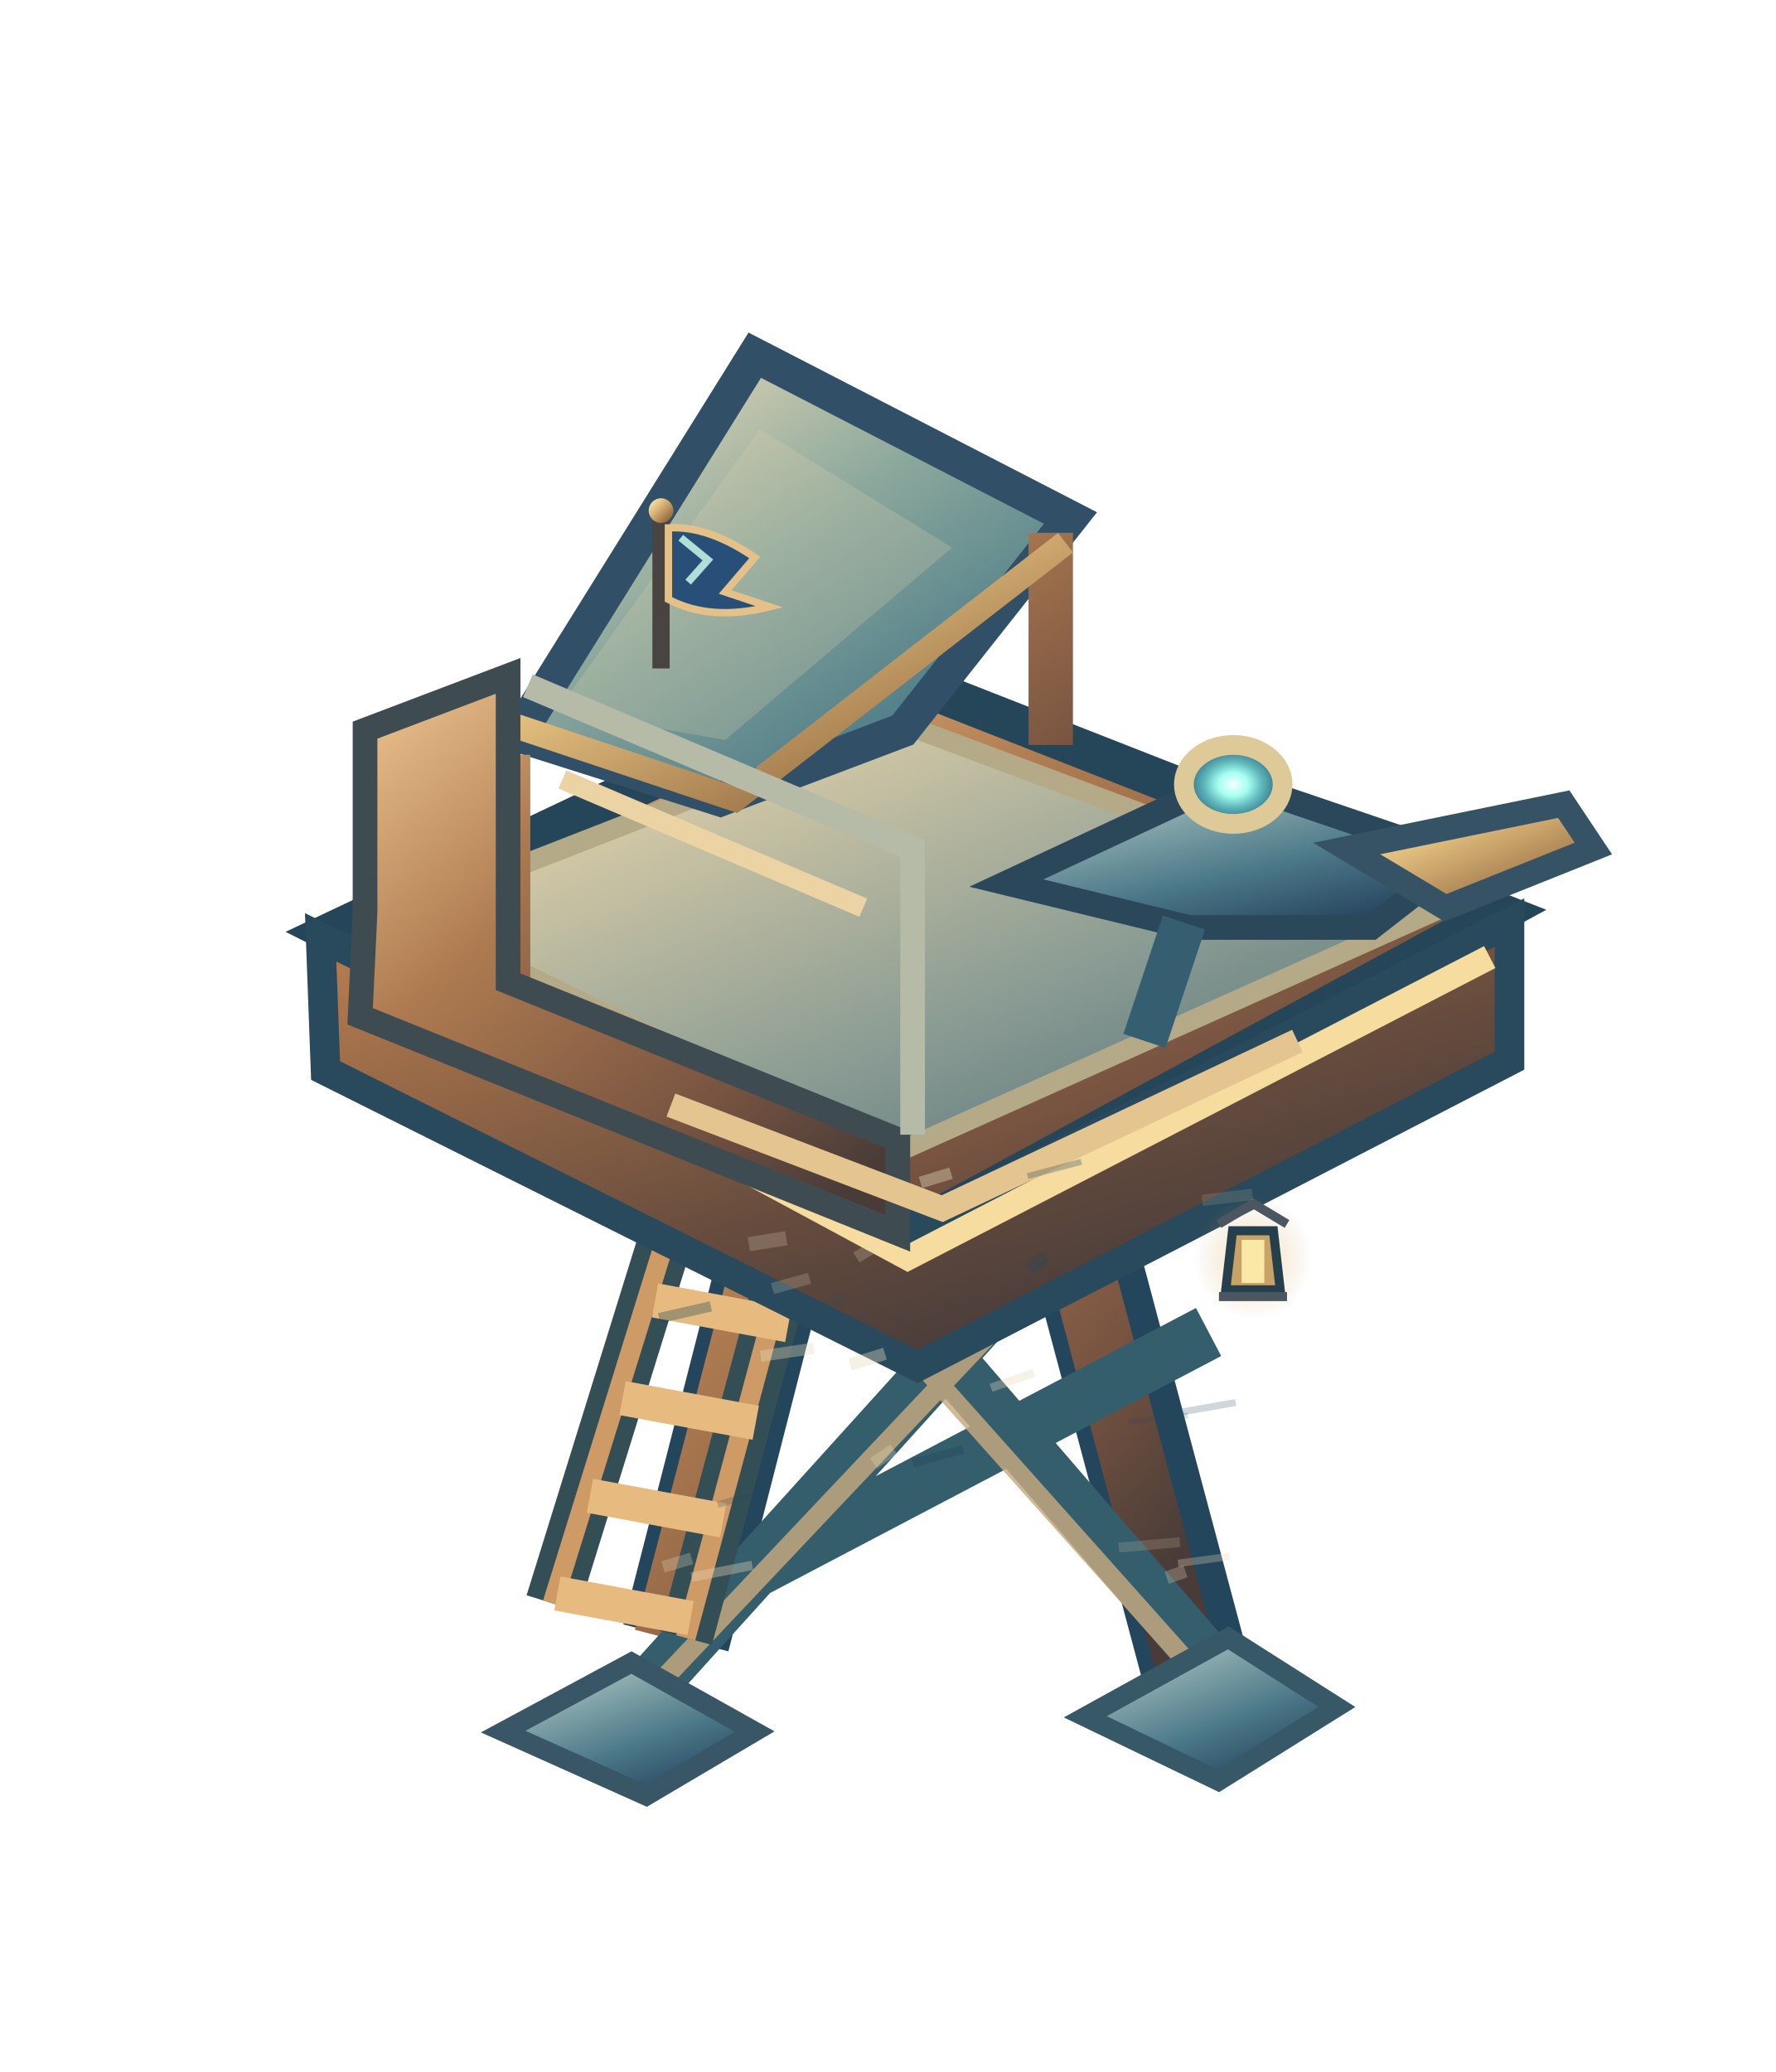
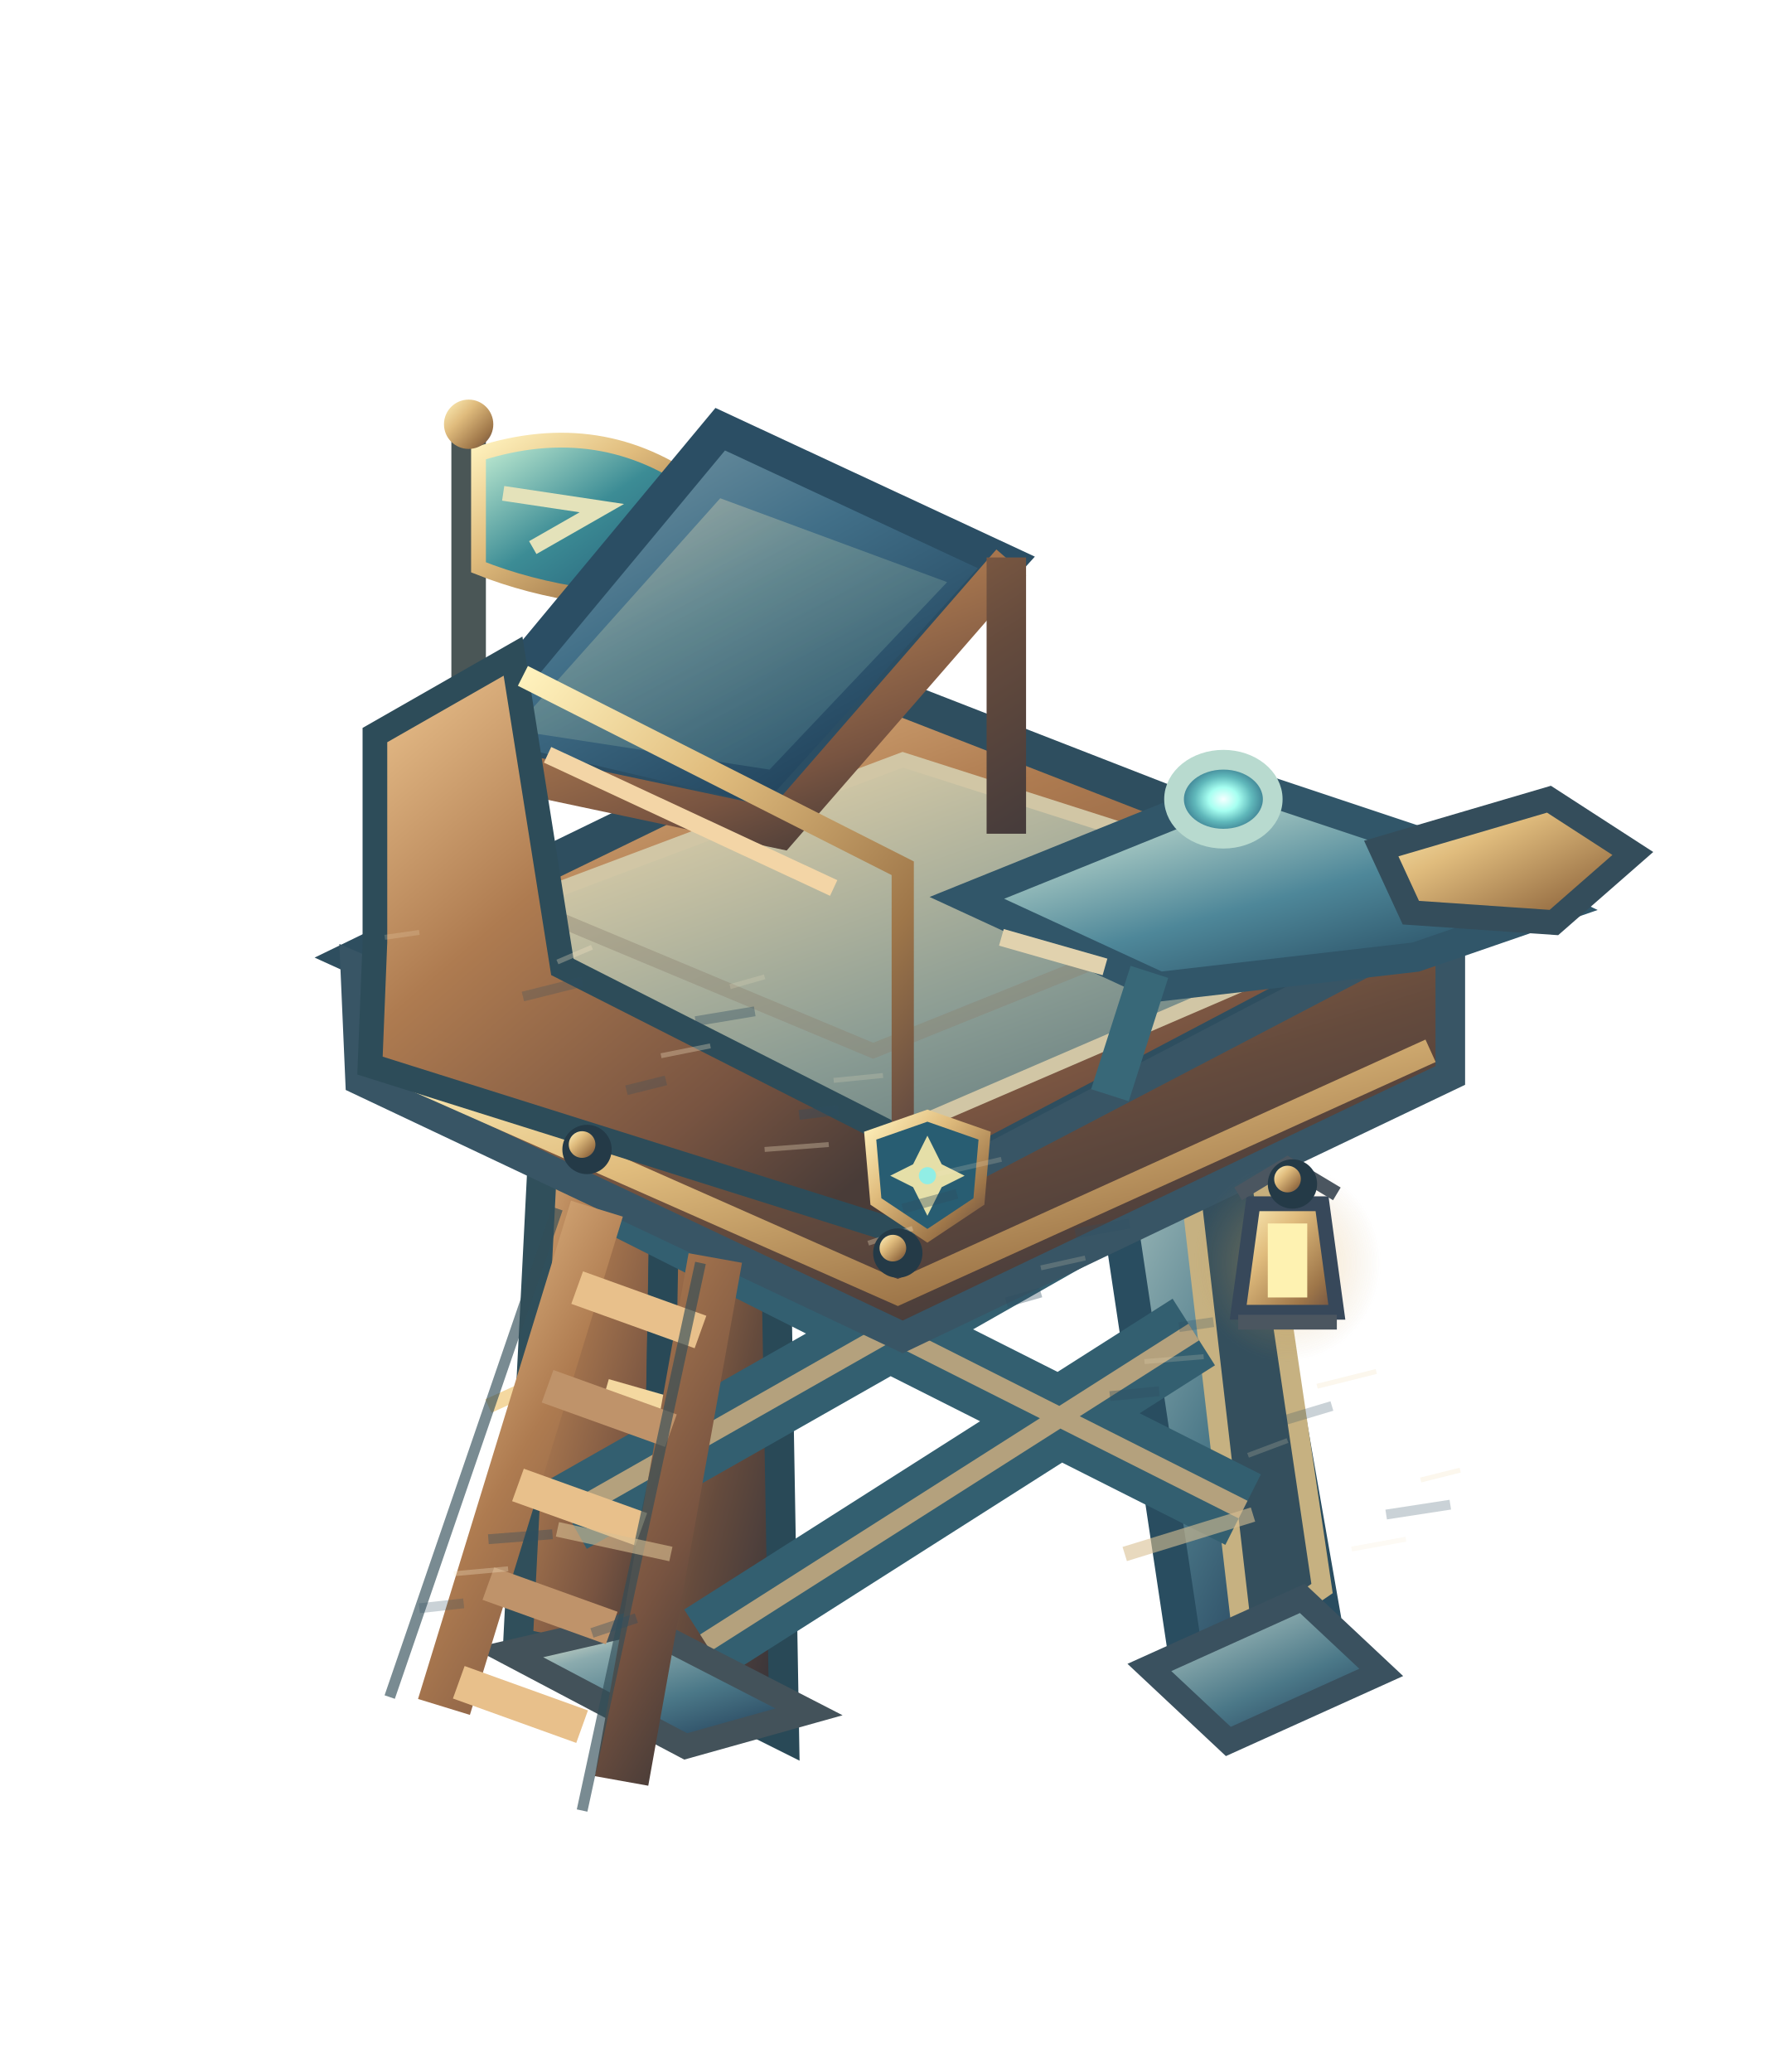
- <svg xmlns="http://www.w3.org/2000/svg" width="360" height="420" viewBox="0 0 360 420" role="img" aria-label="sniper 1 back layer">
+ <svg xmlns="http://www.w3.org/2000/svg" width="360" height="420" viewBox="0 0 360 420" role="img" aria-label="Vigía T06 1 back">
  <defs>
    <linearGradient id="mStone" x1="0" y1="0" x2=".95" y2="1">
      <stop stop-color="#fff2cb" />
      <stop offset=".22" stop-color="#d4c9a6" />
      <stop offset=".64" stop-color="#899b93" />
      <stop offset="1" stop-color="#526d74" />
    </linearGradient>
    <linearGradient id="sideStone" x1="0" y1="0" x2=".92" y2="1">
      <stop stop-color="#9fa89d" />
      <stop offset=".55" stop-color="#627c7f" />
      <stop offset="1" stop-color="#284d60" />
    </linearGradient>
    <linearGradient id="iron" x1=".2" y1="0" x2=".9" y2="1">
      <stop stop-color="#e8e8d1" />
      <stop offset=".22" stop-color="#8babae" />
      <stop offset=".57" stop-color="#4b7888" />
      <stop offset=".89" stop-color="#294861" />
      <stop offset="1" stop-color="#172f4e" />
    </linearGradient>
    <linearGradient id="wood" x1="0" y1="0" x2=".8" y2="1">
      <stop stop-color="#f0c892" />
      <stop offset=".4" stop-color="#ae7b50" />
      <stop offset=".78" stop-color="#785441" />
      <stop offset="1" stop-color="#493c38" />
    </linearGradient>
    <linearGradient id="woodShade" x1="0" y1="0" x2=".8" y2="1">
      <stop stop-color="#bd8050" />
      <stop offset=".6" stop-color="#654b3d" />
      <stop offset="1" stop-color="#39353a" />
    </linearGradient>
    <linearGradient id="roof" x1="0" y1="0" x2=".8" y2="1">
      <stop stop-color="#aec3b8" />
      <stop offset=".2" stop-color="#698d9d" />
      <stop offset=".47" stop-color="#416f88" />
      <stop offset=".84" stop-color="#244760" />
      <stop offset="1" stop-color="#152f52" />
    </linearGradient>
    <linearGradient id="canvas" x1=".2" y1="0" x2="1" y2="1">
      <stop stop-color="#e6d8b6" />
      <stop offset=".38" stop-color="#8da99d" />
      <stop offset=".86" stop-color="#3d7183" />
      <stop offset="1" stop-color="#2c4b65" />
    </linearGradient>
    <linearGradient id="brass" x1="0" y1="0" x2="1" y2="1">
      <stop stop-color="#fff2bd" />
      <stop offset=".36" stop-color="#e0bc7d" />
      <stop offset=".77" stop-color="#9e7649" />
      <stop offset="1" stop-color="#664c41" />
    </linearGradient>
    <radialGradient id="optic">
      <stop stop-color="#f5ffff" />
      <stop offset=".3" stop-color="#a6fff1" />
      <stop offset=".58" stop-color="#60b8bb" />
      <stop offset="1" stop-color="#285d79" />
    </radialGradient>
    <radialGradient id="light">
      <stop stop-color="#ffeabb" stop-opacity=".85" />
      <stop offset=".5" stop-color="#e1ac55" stop-opacity=".28" />
      <stop offset="1" stop-color="#b48e50" stop-opacity="0" />
    </radialGradient>
    <pattern id="grain" width="20" height="16" patternUnits="userSpaceOnUse">
      <path d="M1 5q7-3 14-2M-2 14q9-2 15-1" fill="none" stroke="#ffe1af" stroke-width="1.1" opacity=".21" />
    </pattern>
    <filter id="soft">
      <feGaussianBlur stdDeviation="5" />
    </filter>
  </defs>
-   <g id="sniper-back">
-     <path d="M137 332 177 176 199 176 242 337" fill="none" stroke="#23465c" stroke-width="22" />
-     <path d="M135 332 176 175M241 339l-43-162" stroke="url(#wood)" stroke-width="13" fill="none" />
-     <path d="M126 348 230 233M252 345 152 229M146 322l99-52" stroke="#355e6c" stroke-width="11" fill="none" />
-     <path d="M131 344 234 235M247 344 148 233" stroke="#c6aa7f" stroke-width="4" opacity=".82" fill="none" />
-     <path d="M102 351l26-14 25 14-22 13Z" fill="url(#iron)" stroke="#385665" stroke-width="4" />
-     <path d="M220 348l29-16 22 14-24 15Z" fill="url(#iron)" stroke="#365867" stroke-width="4" />
-     <g transform="translate(136 305)">
-       <path d="M-24 20 8-83M3 27 32-81" stroke="#344e56" stroke-width="11" fill="none" />
-       <path d="M-24 20 8-83M3 27 32-81" stroke="#ce9b67" stroke-width="4" fill="none" />
-       <path d="M-23.0 18.0l27 5" stroke="#e7bb7f" stroke-width="7" />
-       <path d="M-16.4 -1.8l27 5" stroke="#e7bb7f" stroke-width="7" />
-       <path d="M-9.8 -21.6l27 5" stroke="#e7bb7f" stroke-width="7" />
-       <path d="M-3.2 -41.4l27 5" stroke="#e7bb7f" stroke-width="7" />
-       <path d="M3.4 -61.2l27 5" stroke="#e7bb7f" stroke-width="7" />
-       <path d="M10.0 -81.0l27 5" stroke="#e7bb7f" stroke-width="7" />
+   <defs>
+     <linearGradient id="t06Flag" x1="0" y1="0" x2="1" y2="1">
+       <stop stop-color="#c9f2d6" />
+       <stop offset=".45" stop-color="#3c8c95" />
+       <stop offset="1" stop-color="#205170" />
+     </linearGradient>
+     <linearGradient id="t06Arm" x1="0" y1="0" x2=".8" y2="1">
+       <stop stop-color="#f6e6ba" />
+       <stop offset=".23" stop-color="#b4d2c9" />
+       <stop offset=".6" stop-color="#4e8799" />
+       <stop offset="1" stop-color="#24465c" />
+     </linearGradient>
+     <radialGradient id="t06Glow">
+       <stop stop-color="#ffffff" />
+       <stop offset=".25" stop-color="#b8fff0" />
+       <stop offset=".6" stop-color="#4da9a9" stop-opacity=".8" />
+       <stop offset="1" stop-color="#266e84" stop-opacity="0" />
+     </radialGradient>
+     <pattern id="t06Stone" width="33" height="28" patternUnits="userSpaceOnUse">
+       <path d="M0 0H33M0 28H33M15 0V28" fill="none" stroke="#395463" stroke-width="2.3" opacity=".36" />
+       <path d="M2 5l9-2M19 19l9-1" fill="none" stroke="#fff2cd" stroke-width="2.8" opacity=".17" />
+     </pattern>
+   </defs>
+   <g id="t06-sniper-backstructure" data-owned="T" data-operator-slot="P">
+     <g id="t06-support-structure">
+       <path d="M111 215 135 224 133 339 105 333Z" fill="url(#wood)" stroke="#304f5b" stroke-width="6" />
+       <path d="M135 226 157 236 159 352 133 339Z" fill="url(#woodShade)" stroke="#294957" stroke-width="6" />
+       <path d="M223 220 247 206 268 326 241 340Z" fill="url(#iron)" stroke="#294d60" stroke-width="7" />
+       <path d="M239 221 252 214 268 322 252 333Z" fill="#344f5d" stroke="#c6b181" stroke-width="4" />
+       <path d="M115 307 247 232M252 306 123 241M143 333 242 270" stroke="#335f70" stroke-width="16" fill="none" />
+       <path d="M115 307 247 232M252 306 123 241M143 333 242 270" stroke="#dfb781" stroke-width="4" opacity=".75" fill="none" />
+       <path d="M103 335 139 354 164 347 129 329Z" fill="url(#iron)" stroke="#43525a" stroke-width="5" />
+       <path d="M233 338 264 324 280 339 249 353Z" fill="url(#iron)" stroke="#3a515f" stroke-width="5" />
+       <path d="M99 285 110 280M123 281l14 4" stroke="#f4d8a0" stroke-width="3" />
    </g>
-     <path d="M67 189 179 136 304 185 186 249Z" fill="url(#wood)" stroke="#254558" stroke-width="8" />
-     <path d="M65 190 185 249 306 187V215L186 277 66 217Z" fill="url(#woodShade)" stroke="#294a5c" stroke-width="6" />
-     <path d="M81 185 181 146 288 186 181 234Z" fill="url(#mStone)" stroke="#b4aa87" stroke-width="4" />
-     <path d="M82 200 184 255 302 194" stroke="#f6dc9e" stroke-width="5" fill="none" />
-     <path d="M105 149 153 72 217 105 183 148 146 162Z" fill="url(#canvas)" stroke="#315067" stroke-width="7" />
-     <path d="M113 144 154 87 193 111 147 150" fill="#dbd0ab" opacity=".25" />
-     <path d="M103 153V204M213 108V151" stroke="url(#wood)" stroke-width="9" />
-     <path d="M104 147 149 162 216 110" stroke="url(#brass)" stroke-width="5" fill="none" />
-     <path d="M74 185V148l29-11v62l79 32v19L73 206Z" fill="url(#wood)" stroke="#3e4c52" stroke-width="5" />
-     <path d="M107 139 185 172v58" stroke="#b5bba7" stroke-width="5" fill="none" />
-     <path d="M114 158l61 26" stroke="#ebd3a4" stroke-width="4" />
-     <path d="M204 179 249 158 296 174 278 188 241 188Z" fill="url(#iron)" stroke="#2b485a" stroke-width="5" />
-     <path d="M273 172 317 163 323 172 293 184Z" fill="url(#brass)" stroke="#355364" stroke-width="5" />
-     <ellipse cx="250" cy="159" rx="10" ry="8" fill="url(#optic)" stroke="#ddca98" stroke-width="4" />
-     <path d="M240 187l-8 24" stroke="#355e70" stroke-width="9" />
-     <path d="M136 224 191 245 263 211" fill="none" stroke="#e5c58f" stroke-width="5" />
-     <g transform="translate(134 133) scale(0.5)">
-       <path d="M0 5V-58" stroke="#494341" stroke-width="7" />
-       <path d="M3-52Q19-53 38-40L26-26 44-20Q20-14 3-23Z" fill="#284f78" stroke="#e3c189" stroke-width="3" />
-       <path d="M8-48 19-39 11-30" stroke="#afdfd6" stroke-width="3" fill="none" />
-       <circle cy="-59" r="5" fill="url(#brass)" />
+     <g id="t06-recruit-banner">
+       <path d="M95 164V88" stroke="#4a5656" stroke-width="7" />
+       <path d="M97 92q25-8 45 7l-13 14 16 9q-28 1-48-7Z" fill="url(#t06Flag)" stroke="url(#brass)" stroke-width="3" />
+       <path d="M102 100l20 3-14 8" fill="none" stroke="#e4e2ba" stroke-width="3" />
+       <circle cx="95" cy="86" r="5" fill="url(#brass)" />
    </g>
-     <g transform="translate(254 255) scale(0.46)">
-       <ellipse rx="26" ry="27" fill="url(#light)" opacity=".7" />
-       <path d="M-9-12 9-12 12 14-12 14Z" fill="#c8a365" stroke="#263f4c" stroke-width="4" />
-       <path d="M-5-8H5V11H-5Z" fill="#fff1af" opacity=".88" />
-       <path d="M-15-15 0-24 15-15M-15 17H15" fill="none" stroke="#4a5760" stroke-width="4" />
+     <g id="t06-deck-l1">
+       <path d="M72 194 181 141 294 185 182 244Z" fill="url(#wood)" stroke="#2e4e5f" stroke-width="7" />
+       <path d="M72 196 183 244 294 186V218L183 271 73 219Z" fill="url(#woodShade)" stroke="#385565" stroke-width="6" />
+       <path d="M82 192 183 154 283 186 181 230Z" fill="url(#mStone)" stroke="#d1c6a5" stroke-width="3" />
+       <path d="M78 216 182 262 290 213" stroke="url(#brass)" stroke-width="5" fill="none" />
+       <path d="M110 185 177 213 244 186" stroke="#8c8170" stroke-width="3" opacity=".4" fill="none" />
+       <path d="M92 152 146 87 204 114 156 167Z" fill="url(#roof)" stroke="#2b4e64" stroke-width="7" />
+       <path d="M104 148 146 101 192 118 156 156" fill="url(#canvas)" opacity=".45" />
+       <path d="M92 154 158 168 205 114" fill="none" stroke="url(#wood)" stroke-width="8" />
+       <path d="M93 153V202M204 113V169" stroke="url(#woodShade)" stroke-width="8" />
    </g>
-     <g id="hand-painted-stone-wear">
-       <path d="M200.9 281.3l8.7 -3.0" stroke="#e6d9b8" stroke-width="1.7" opacity="0.33" />
-       <path d="M185.0 296.6l10.3 -2.8" stroke="#23485b" stroke-width="1.8" opacity="0.38" />
-       <path d="M172.3 276.6l7.1 -2.2" stroke="#e6d9b8" stroke-width="2.5" opacity="0.38" />
-       <path d="M239.0 286.3l11.5 -2.0" stroke="#23485b" stroke-width="1.4" opacity="0.22" />
-       <path d="M186.6 239.7l6.2 -1.9" stroke="#e6d9b8" stroke-width="2.4" opacity="0.40" />
-       <path d="M154.2 274.9l10.8 -1.6" stroke="#e6d9b8" stroke-width="2.3" opacity="0.35" />
-       <path d="M145.5 305.0l6.1 -1.8" stroke="#23485b" stroke-width="1.3" opacity="0.24" />
-       <path d="M208.3 238.4l10.9 -2.9" stroke="#23485b" stroke-width="1.2" opacity="0.30" />
-       <path d="M133.6 267.2l10.5 -2.4" stroke="#23485b" stroke-width="2.1" opacity="0.36" />
-       <path d="M140.2 319.7l12.3 -2.4" stroke="#e6d9b8" stroke-width="1.9" opacity="0.36" />
-       <path d="M228.7 288.2l12.1 -1.3" stroke="#23485b" stroke-width="1.2" opacity="0.17" />
-       <path d="M238.8 316.9l10.5 -1.4" stroke="#e6d9b8" stroke-width="1.5" opacity="0.29" />
-       <path d="M167.2 265.3l3.9 -2.4" stroke="#23485b" stroke-width="2.3" opacity="0.15" />
-       <path d="M173.6 254.9l3.7 -2.3" stroke="#e6d9b8" stroke-width="2.4" opacity="0.22" />
-       <path d="M134.4 317.6l5.8 -1.7" stroke="#e6d9b8" stroke-width="2.4" opacity="0.27" />
-       <path d="M226.8 313.7l12.4 -1.1" stroke="#e6d9b8" stroke-width="2.0" opacity="0.17" />
-       <path d="M177.1 296.6l4.1 -2.8" stroke="#e6d9b8" stroke-width="2.5" opacity="0.29" />
-       <path d="M151.8 252.2l7.6 -1.2" stroke="#e6d9b8" stroke-width="2.9" opacity="0.23" />
-       <path d="M243.7 243.3l10.2 -1.2" stroke="#e6d9b8" stroke-width="2.3" opacity="0.14" />
-       <path d="M236.5 319.8l3.8 -1.3" stroke="#e6d9b8" stroke-width="2.6" opacity="0.27" />
-       <path d="M156.6 261.2l7.5 -2.1" stroke="#e6d9b8" stroke-width="2.3" opacity="0.21" />
-       <path d="M208.8 257.4l3.0 -2.7" stroke="#23485b" stroke-width="2.8" opacity="0.29" />
+     <g id="t06-precision-rig-l1">
+       <path d="M196 182 253 159 289 171 316 184 287 194 235 200Z" fill="url(#t06Arm)" stroke="#315669" stroke-width="6" />
+       <path d="M280 172l34-10 17 11-16 14-29-2Z" fill="url(#brass)" stroke="#344d5b" stroke-width="5" />
+       <ellipse cx="248" cy="162" rx="10" ry="8" fill="url(#optic)" stroke="#b8dacf" stroke-width="4" />
+       <path d="M233 197l-8 25" stroke="#386878" stroke-width="8" />
+       <path d="M203 190l21 6" stroke="#e1d2ae" stroke-width="3.5" />
    </g>
+     <g id="t06-rail-rear">
+       <path d="M76 191V149l28-16 10 63 69 35v19L75 216Z" fill="url(#wood)" stroke="#2d4c59" stroke-width="5" />
+       <path d="M106 137 183 176V229" stroke="url(#brass)" stroke-width="4.5" fill="none" />
+       <path d="M111 153l58 27" stroke="#f3d5a6" stroke-width="3.5" />
+     </g>
+     <g id="t06-guided-stairs">
+       <path d="M121 245 90 346M145 255 126 361" stroke="url(#wood)" stroke-width="11" />
+       <path d="M117 261l25 9" stroke="#e8c08b" stroke-width="7" />
+       <path d="M111 281l25 9" stroke="#bf936a" stroke-width="7" />
+       <path d="M105 301l25 9" stroke="#e8c08b" stroke-width="7" />
+       <path d="M99 321l25 9" stroke="#bf936a" stroke-width="7" />
+       <path d="M93 341l25 9" stroke="#e8c08b" stroke-width="7" />
+       <path d="M113 245l-34 99M142 256l-24 111" stroke="#314d57" stroke-width="2.2" opacity=".65" />
+     </g>
+     <g transform="translate(188 236) scale(0.58)">
+       <path d="M0-17 20-10 18 13 0 25-18 13-20-10Z" fill="#285d72" stroke="url(#brass)" stroke-width="4" />
+       <path d="M0-10 5 0 13 4 5 8 0 18-5 8-13 4-5 0Z" fill="#e5dfa8" />
+       <circle cx="0" cy="4" r="3" fill="#91eee5" />
+     </g>
+     <g transform="translate(261 256)">
+       <ellipse rx="19" ry="20" fill="url(#light)" opacity=".68" />
+       <path d="M-7-12 7-12 10 10-10 10Z" fill="url(#brass)" stroke="#37485a" stroke-width="3" />
+       <path d="M-4-8H4V7H-4Z" fill="#fef2b1" />
+       <path d="M-10-14 0-20 10-14M-10 12H10" stroke="#4b5660" stroke-width="3" fill="none" />
+     </g>
+     <g id="t06-wear-material">
+       <path d="M78 190l7 -1" stroke="#f4e5c4" stroke-width="1" opacity="0.19" />
+       <path d="M127 221l8 -2" stroke="#2d4d5f" stroke-width="2" opacity="0.25" />
+       <path d="M176 252l9 -3" stroke="#f4e5c4" stroke-width="1" opacity="0.31" />
+       <path d="M225 283l10 -1" stroke="#2d4d5f" stroke-width="2" opacity="0.37" />
+       <path d="M274 314l11 -2" stroke="#f4e5c4" stroke-width="1" opacity="0.19" />
+       <path d="M106 202l12 -3" stroke="#2d4d5f" stroke-width="2" opacity="0.25" />
+       <path d="M155 233l13 -1" stroke="#f4e5c4" stroke-width="1" opacity="0.31" />
+       <path d="M204 264l7 -2" stroke="#2d4d5f" stroke-width="2" opacity="0.37" />
+       <path d="M253 295l8 -3" stroke="#f4e5c4" stroke-width="1" opacity="0.19" />
+       <path d="M85 326l9 -1" stroke="#2d4d5f" stroke-width="2" opacity="0.25" />
+       <path d="M134 214l10 -2" stroke="#f4e5c4" stroke-width="1" opacity="0.31" />
+       <path d="M183 245l11 -3" stroke="#2d4d5f" stroke-width="2" opacity="0.37" />
+       <path d="M232 276l12 -1" stroke="#f4e5c4" stroke-width="1" opacity="0.19" />
+       <path d="M281 307l13 -2" stroke="#2d4d5f" stroke-width="2" opacity="0.25" />
+       <path d="M113 195l7 -3" stroke="#f4e5c4" stroke-width="1" opacity="0.31" />
+       <path d="M162 226l8 -1" stroke="#2d4d5f" stroke-width="2" opacity="0.37" />
+       <path d="M211 257l9 -2" stroke="#f4e5c4" stroke-width="1" opacity="0.19" />
+       <path d="M260 288l10 -3" stroke="#2d4d5f" stroke-width="2" opacity="0.25" />
+       <path d="M92 319l11 -1" stroke="#f4e5c4" stroke-width="1" opacity="0.31" />
+       <path d="M141 207l12 -2" stroke="#2d4d5f" stroke-width="2" opacity="0.37" />
+       <path d="M190 238l13 -3" stroke="#f4e5c4" stroke-width="1" opacity="0.19" />
+       <path d="M239 269l7 -1" stroke="#2d4d5f" stroke-width="2" opacity="0.25" />
+       <path d="M288 300l8 -2" stroke="#f4e5c4" stroke-width="1" opacity="0.31" />
+       <path d="M120 331l9 -3" stroke="#2d4d5f" stroke-width="2" opacity="0.37" />
+       <path d="M169 219l10 -1" stroke="#f4e5c4" stroke-width="1" opacity="0.19" />
+       <path d="M218 250l11 -2" stroke="#2d4d5f" stroke-width="2" opacity="0.25" />
+       <path d="M267 281l12 -3" stroke="#f4e5c4" stroke-width="1" opacity="0.31" />
+       <path d="M99 312l13 -1" stroke="#2d4d5f" stroke-width="2" opacity="0.37" />
+       <path d="M148 200l7 -2" stroke="#f4e5c4" stroke-width="1" opacity="0.19" />
+       <path d="M113 310l23 5M228 315l26-8" stroke="#d9bf92" stroke-width="3" opacity=".6" />
+     </g>
+     <circle cx="119" cy="233" r="5" fill="#243a47" />
+     <circle cx="118" cy="232" r="2.7" fill="url(#brass)" />
+     <circle cx="262" cy="240" r="5" fill="#243a47" />
+     <circle cx="261" cy="239" r="2.7" fill="url(#brass)" />
+     <circle cx="182" cy="254" r="5" fill="#243a47" />
+     <circle cx="181" cy="253" r="2.7" fill="url(#brass)" />
  </g>
</svg>
